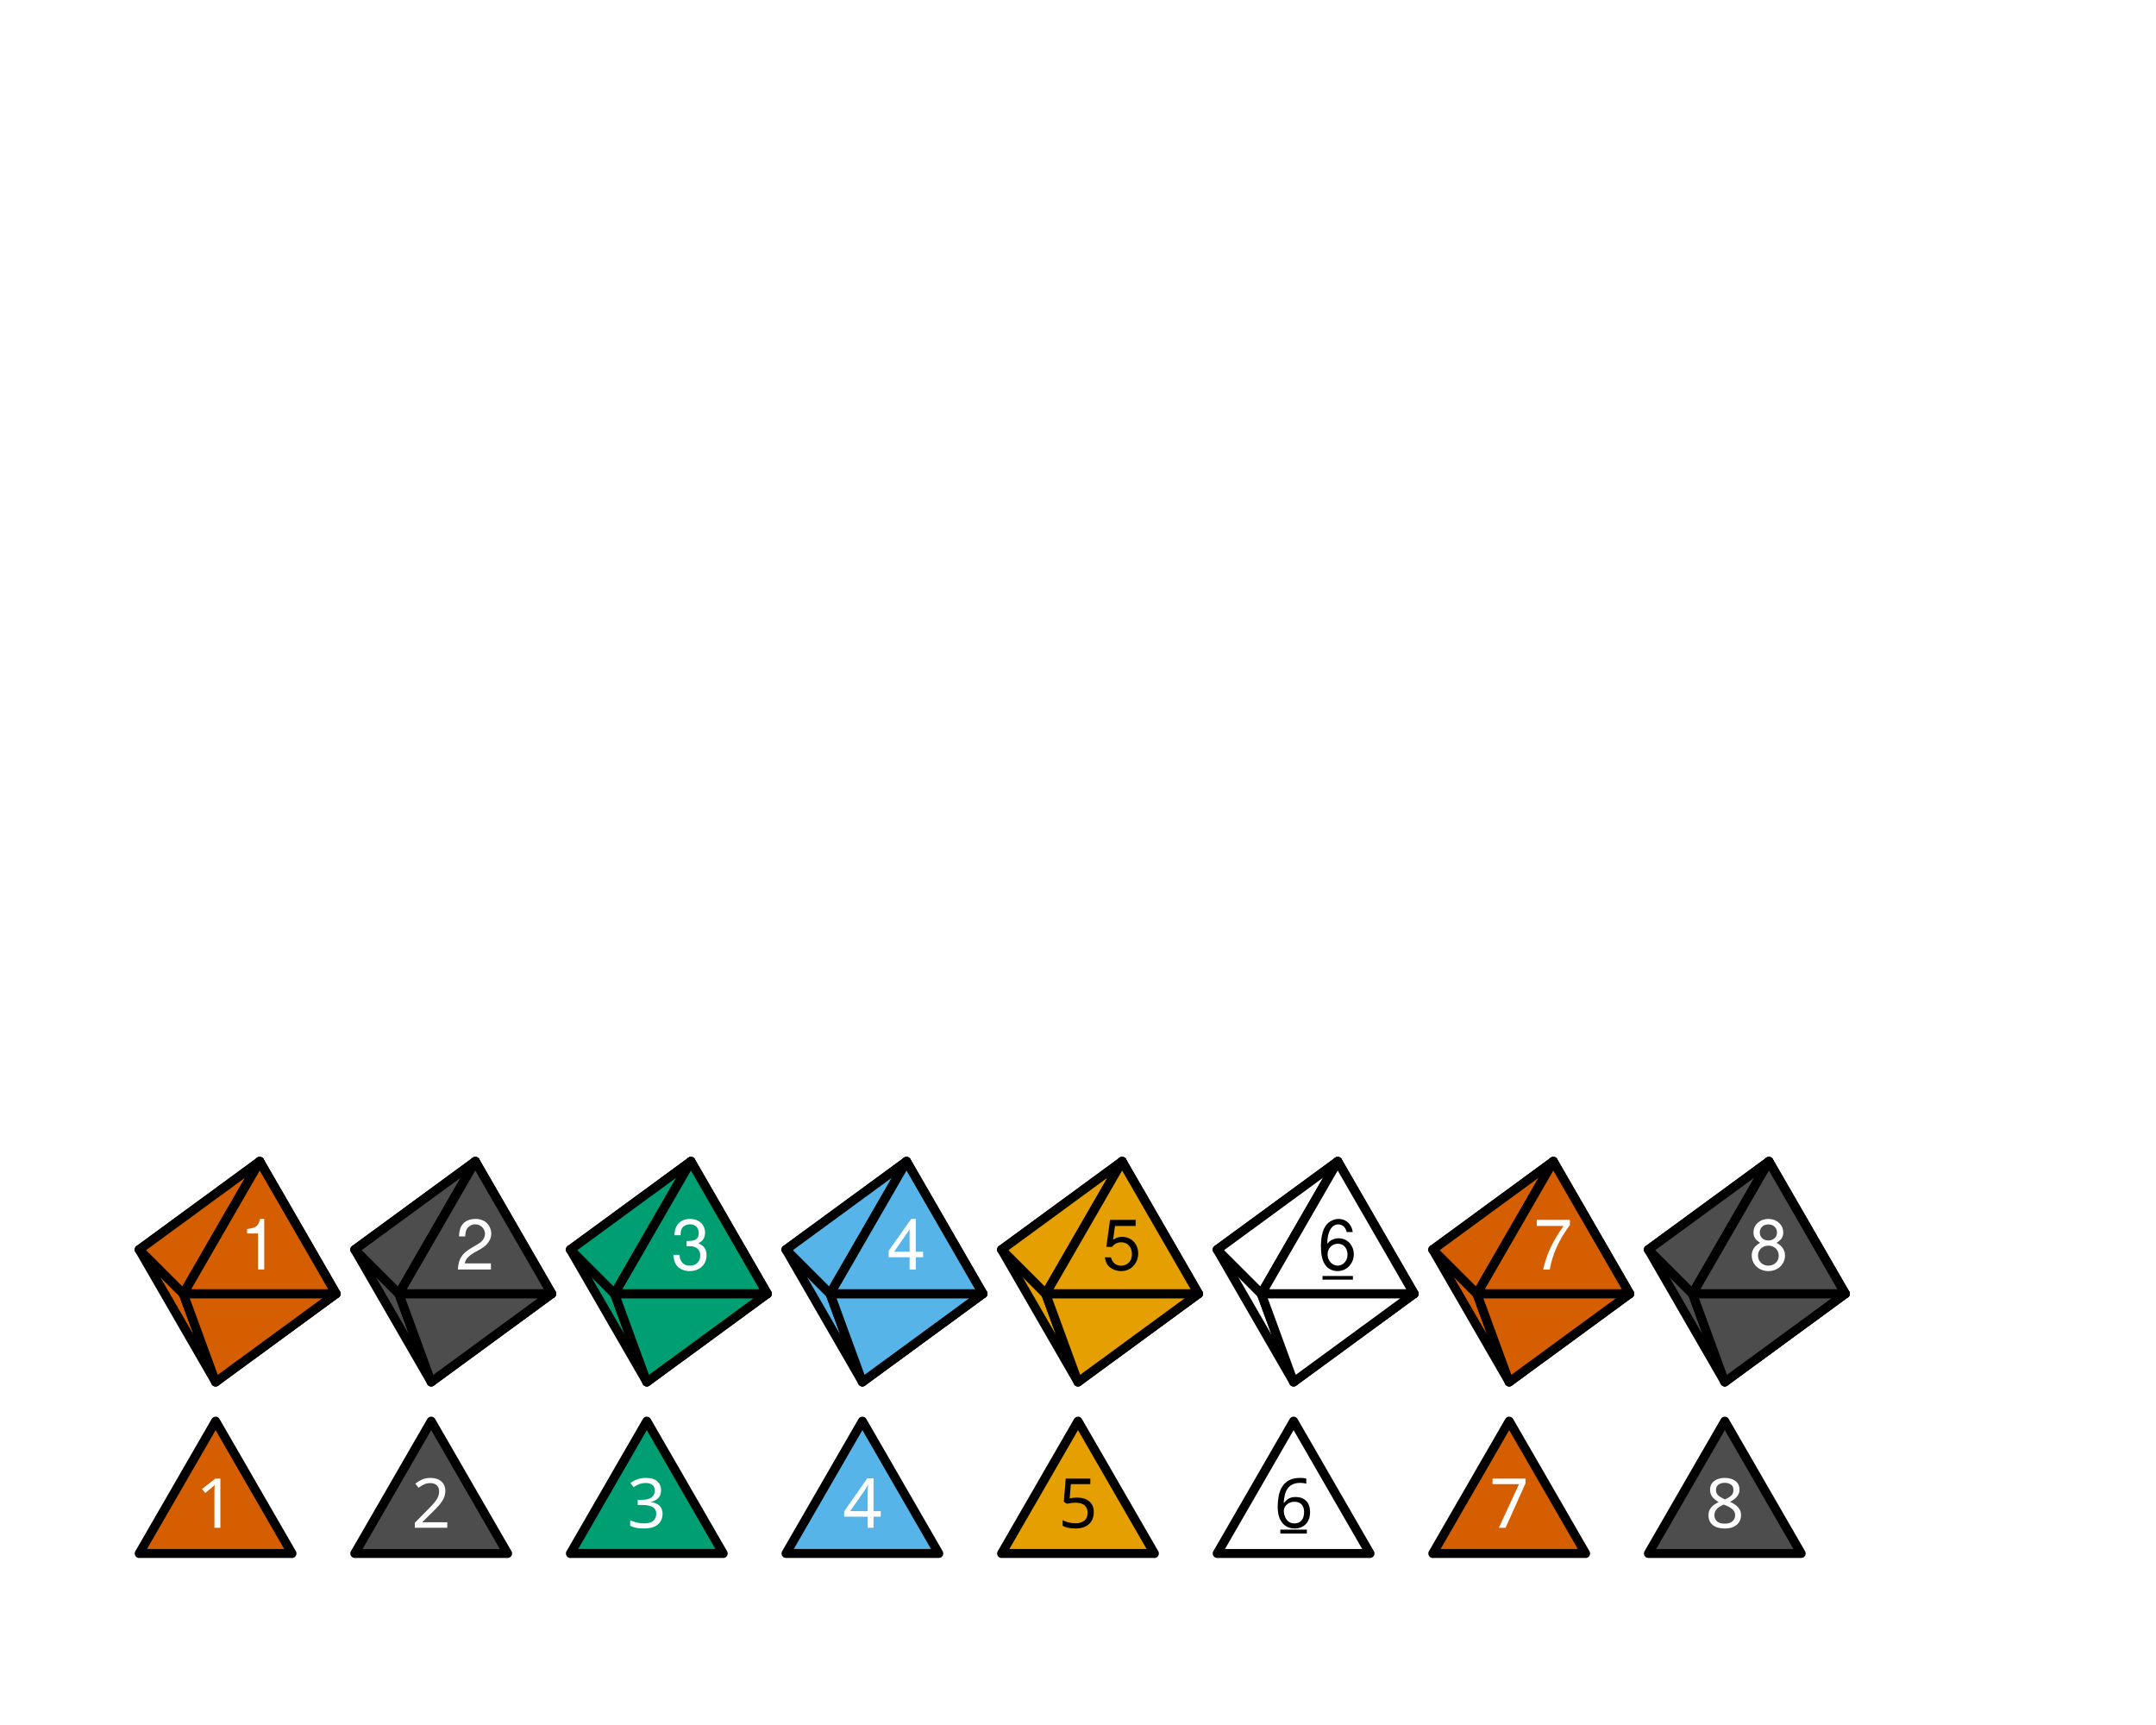
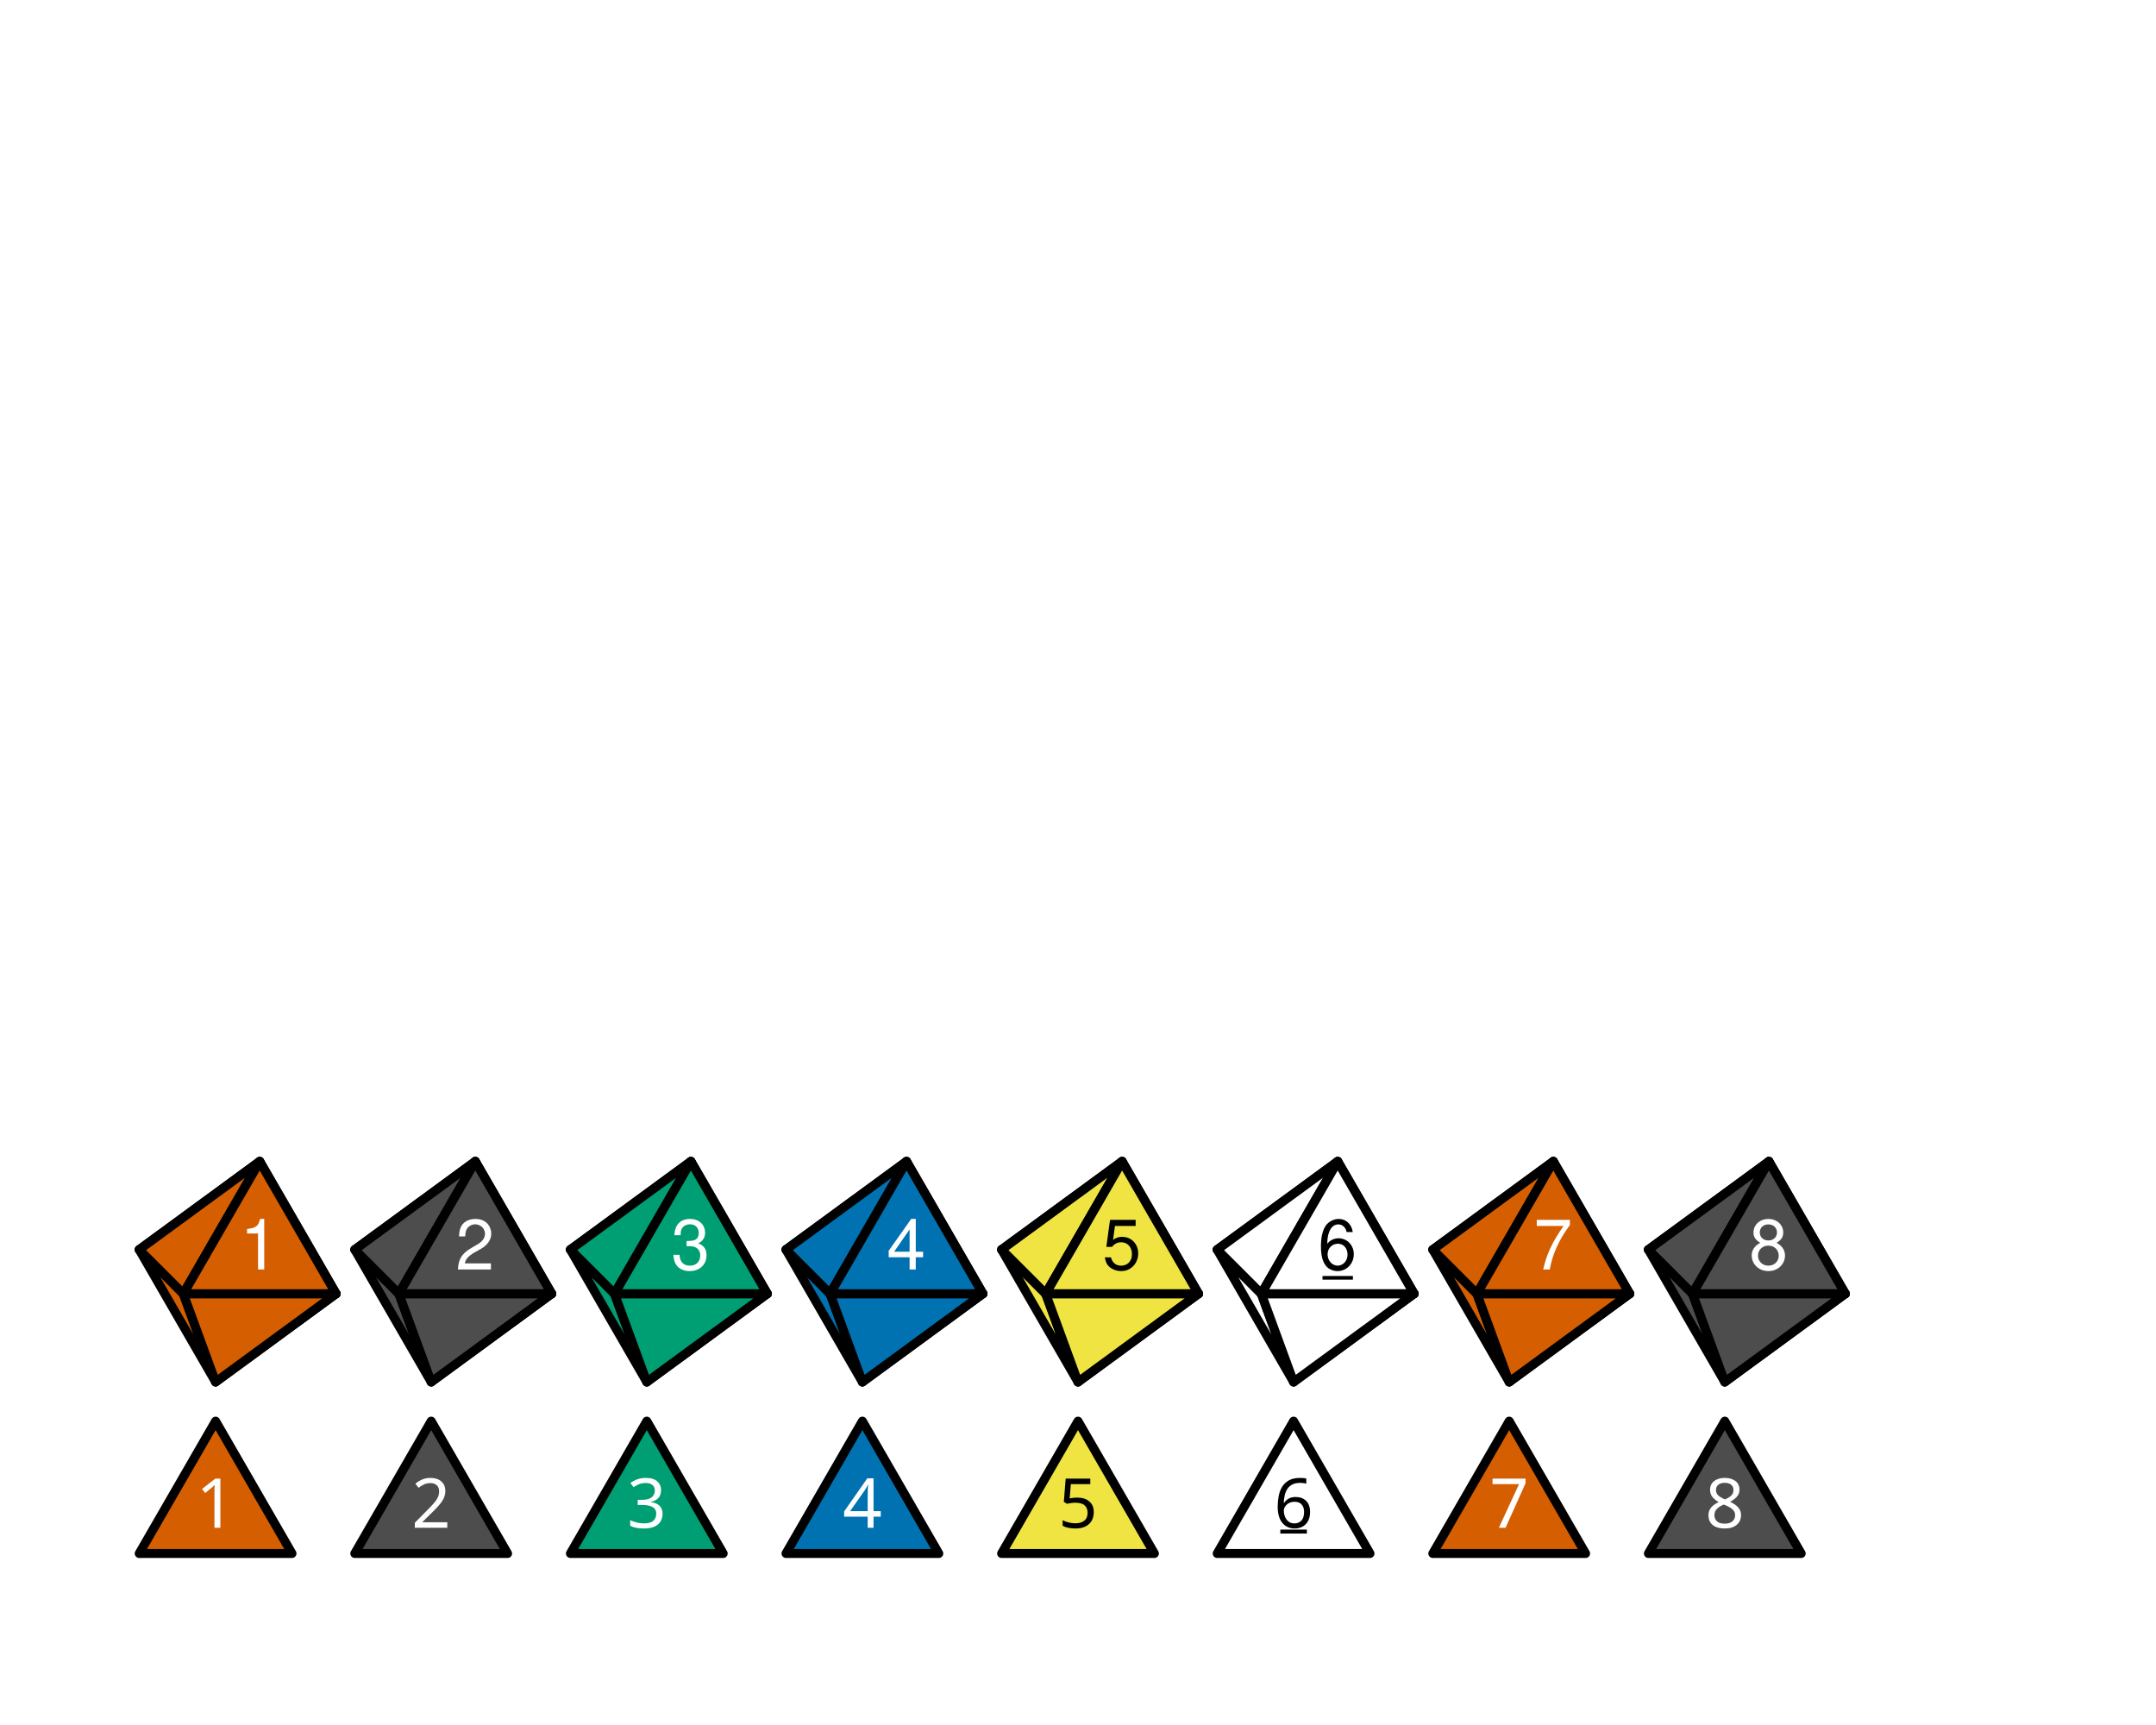
<svg xmlns="http://www.w3.org/2000/svg" class="svglite" data-engine-version="2.0" width="720.00pt" height="576.00pt" viewBox="0 0 720.00 576.00">
  <defs>
    <style type="text/css">
    .svglite line, .svglite polyline, .svglite polygon, .svglite path, .svglite rect, .svglite circle {
      fill: none;
      stroke: #000000;
      stroke-linecap: round;
      stroke-linejoin: round;
      stroke-miterlimit: 10.00;
    }
  </style>
  </defs>
  <rect width="100%" height="100%" style="stroke: none; fill: #FFFFFF;" />
  <defs>
    <clipPath id="cpMC4wMHw3MjAuMDB8MC4wMHw1NzYuMDA=">
      <rect x="0.00" y="0.00" width="720.00" height="576.00" />
    </clipPath>
  </defs>
  <g clip-path="url(#cpMC4wMHw3MjAuMDB8MC4wMHw1NzYuMDA=)">
    <polygon points="72.00,474.54 46.49,518.73 97.51,518.73 " style="stroke-width: 0.75; stroke: none; fill: #D55E00;" />
    <text x="72.00" y="510.15" text-anchor="middle" style="font-size: 23.00px; fill: #FFFFFF; font-family: sans;" textLength="12.79px" lengthAdjust="spacingAndGlyphs">1</text>
    <polygon points="72.00,474.54 46.49,518.73 97.51,518.73 " style="stroke-width: 3.00; fill: none;" />
    <polygon points="144.00,474.54 118.49,518.73 169.51,518.73 " style="stroke-width: 0.75; stroke: none; fill: #4D4D4D;" />
    <text x="144.00" y="510.15" text-anchor="middle" style="font-size: 23.00px; fill: #FFFFFF; font-family: sans;" textLength="12.79px" lengthAdjust="spacingAndGlyphs">2</text>
    <polygon points="144.00,474.54 118.49,518.73 169.51,518.73 " style="stroke-width: 3.00; fill: none;" />
    <polygon points="216.00,474.54 190.49,518.73 241.51,518.73 " style="stroke-width: 0.75; stroke: none; fill: #009E73;" />
    <text x="216.00" y="510.15" text-anchor="middle" style="font-size: 23.00px; fill: #FFFFFF; font-family: sans;" textLength="12.79px" lengthAdjust="spacingAndGlyphs">3</text>
    <polygon points="216.00,474.54 190.49,518.73 241.51,518.73 " style="stroke-width: 3.00; fill: none;" />
-     <polygon points="288.00,474.54 262.49,518.73 313.51,518.73 " style="stroke-width: 0.75; stroke: none; fill: #56B4E9;" />
+     <polygon points="288.00,474.54 262.49,518.73 313.51,518.73 " style="stroke-width: 0.75; stroke: none; fill: #0072B2;" />
    <text x="288.00" y="510.15" text-anchor="middle" style="font-size: 23.00px; fill: #FFFFFF; font-family: sans;" textLength="12.79px" lengthAdjust="spacingAndGlyphs">4</text>
    <polygon points="288.00,474.54 262.49,518.73 313.51,518.73 " style="stroke-width: 3.00; fill: none;" />
-     <polygon points="360.00,474.54 334.49,518.73 385.51,518.73 " style="stroke-width: 0.75; stroke: none; fill: #E69F00;" />
+     <polygon points="360.00,474.54 334.49,518.73 385.51,518.73 " style="stroke-width: 0.75; stroke: none; fill: #F0E442;" />
    <text x="360.00" y="510.15" text-anchor="middle" style="font-size: 23.00px; font-family: sans;" textLength="12.79px" lengthAdjust="spacingAndGlyphs">5</text>
    <polygon points="360.00,474.54 334.49,518.73 385.51,518.73 " style="stroke-width: 3.00; fill: none;" />
    <polygon points="432.00,474.54 406.49,518.73 457.51,518.73 " style="stroke-width: 0.75; stroke: none; fill: #FFFFFF;" />
    <text x="432.00" y="510.15" text-anchor="middle" style="font-size: 23.00px; font-family: sans;" textLength="12.79px" lengthAdjust="spacingAndGlyphs">6</text>
    <text x="432.00" y="517.85" text-anchor="middle" style="font-size: 18.00px; font-family: sans;" textLength="10.01px" lengthAdjust="spacingAndGlyphs">‒</text>
    <polygon points="432.00,474.54 406.49,518.73 457.51,518.73 " style="stroke-width: 3.00; fill: none;" />
    <polygon points="504.00,474.54 478.49,518.73 529.51,518.73 " style="stroke-width: 0.75; stroke: none; fill: #D55E00;" />
    <text x="504.00" y="510.15" text-anchor="middle" style="font-size: 23.00px; fill: #FFFFFF; font-family: sans;" textLength="12.79px" lengthAdjust="spacingAndGlyphs">7</text>
    <polygon points="504.00,474.54 478.49,518.73 529.51,518.73 " style="stroke-width: 3.00; fill: none;" />
    <polygon points="576.00,474.54 550.49,518.73 601.51,518.73 " style="stroke-width: 0.75; stroke: none; fill: #4D4D4D;" />
    <text x="576.00" y="510.15" text-anchor="middle" style="font-size: 23.00px; fill: #FFFFFF; font-family: sans;" textLength="12.79px" lengthAdjust="spacingAndGlyphs">8</text>
    <polygon points="576.00,474.54 550.49,518.73 601.51,518.73 " style="stroke-width: 3.00; fill: none;" />
    <polygon points="86.73,387.81 97.51,417.27 46.49,417.27 " style="stroke-width: 3.00; fill: #D55E00;" />
    <polygon points="72.00,461.46 97.51,417.27 112.24,432.00 " style="stroke-width: 3.00; fill: #D55E00;" />
    <polygon points="72.00,461.46 61.22,432.00 46.49,417.27 " style="stroke-width: 3.00; fill: #D55E00;" />
    <polygon points="86.73,387.81 112.24,432.00 97.51,417.27 " style="stroke-width: 3.00; fill: #D55E00;" />
    <polygon points="86.73,387.81 46.49,417.27 61.22,432.00 " style="stroke-width: 3.00; fill: #D55E00;" />
    <polygon points="72.00,461.46 112.24,432.00 61.22,432.00 " style="stroke-width: 3.00; fill: #D55E00;" />
    <polygon points="86.73,387.81 61.22,432.00 112.24,432.00 " style="stroke-width: 0.75; stroke: none; fill: #D55E00;" />
    <polyline points="86.73,387.81 61.22,432.00 112.24,432.00 86.73,387.81 " style="stroke-width: 0.75; stroke: none;" />
    <polygon points="86.17,411.87 86.17,423.90 88.24,423.90 88.24,407.01 86.87,407.01 86.87,407.01 86.62,407.84 86.34,408.53 85.98,409.09 85.51,409.52 84.92,409.85 84.18,410.09 83.30,410.26 82.51,410.38 82.51,411.87 " style="stroke-width: 0.75; stroke: none; fill: #FFFFFF;" />
    <polyline points="86.17,411.87 86.17,423.90 88.24,423.90 88.24,407.01 86.87,407.01 86.87,407.01 86.62,407.84 86.34,408.53 85.98,409.09 85.51,409.52 84.92,409.85 84.18,410.09 83.30,410.26 82.51,410.38 82.51,411.87 86.17,411.87 " style="stroke-width: 0.75; stroke: none;" />
    <polygon points="86.73,387.81 61.22,432.00 112.24,432.00 " style="stroke-width: 3.05; stroke: none; fill: none;" />
    <polyline points="86.73,387.81 61.22,432.00 112.24,432.00 86.73,387.81 " style="stroke-width: 3.05;" />
    <polygon points="158.73,387.81 169.51,417.27 118.49,417.27 " style="stroke-width: 3.00; fill: #4D4D4D;" />
    <polygon points="144.00,461.46 169.51,417.27 184.24,432.00 " style="stroke-width: 3.00; fill: #4D4D4D;" />
    <polygon points="144.00,461.46 133.22,432.00 118.49,417.27 " style="stroke-width: 3.00; fill: #4D4D4D;" />
    <polygon points="158.73,387.81 184.24,432.00 169.51,417.27 " style="stroke-width: 3.00; fill: #4D4D4D;" />
    <polygon points="158.73,387.81 118.49,417.27 133.22,432.00 " style="stroke-width: 3.00; fill: #4D4D4D;" />
    <polygon points="144.00,461.46 184.24,432.00 133.22,432.00 " style="stroke-width: 3.00; fill: #4D4D4D;" />
    <polygon points="158.73,387.81 133.22,432.00 184.24,432.00 " style="stroke-width: 0.75; stroke: none; fill: #4D4D4D;" />
    <polyline points="158.73,387.81 133.22,432.00 184.24,432.00 158.73,387.81 " style="stroke-width: 0.75; stroke: none;" />
    <polygon points="163.95,421.87 155.24,421.87 155.24,421.87 155.40,421.18 155.73,420.51 156.26,419.84 156.98,419.19 157.87,418.57 158.22,418.35 160.55,417.03 160.55,417.03 161.54,416.40 162.41,415.65 163.13,414.79 163.66,413.85 163.96,412.91 164.06,411.97 164.06,411.93 164.06,411.93 164.00,411.16 163.80,410.36 163.46,409.57 163.03,408.88 162.52,408.32 162.52,408.32 161.94,407.87 161.24,407.50 160.45,407.22 159.61,407.06 158.76,407.01 158.76,407.01 157.75,407.08 156.77,407.30 155.85,407.68 155.07,408.20 154.46,408.82 154.19,409.20 154.19,409.20 153.90,409.73 153.65,410.37 153.47,411.12 153.35,411.96 153.30,412.86 155.35,412.86 155.35,412.86 155.40,412.26 155.47,411.71 155.57,411.21 155.70,410.81 155.84,410.47 155.84,410.47 156.20,409.94 156.71,409.47 157.34,409.10 158.02,408.88 158.70,408.81 158.70,408.81 159.48,408.90 160.23,409.18 160.91,409.64 161.44,410.26 161.80,410.97 161.96,411.73 161.97,411.98 161.97,411.98 161.88,412.72 161.61,413.46 161.13,414.18 160.51,414.80 159.77,415.31 159.71,415.35 157.57,416.62 157.57,416.62 156.32,417.40 155.27,418.23 154.40,419.15 153.75,420.19 153.30,421.34 153.04,422.58 152.92,423.89 163.95,423.89 " style="stroke-width: 0.75; stroke: none; fill: #FFFFFF;" />
    <polyline points="163.95,421.87 155.24,421.87 155.24,421.87 155.40,421.18 155.73,420.51 156.26,419.84 156.98,419.19 157.87,418.57 158.22,418.35 160.55,417.03 160.55,417.03 161.54,416.40 162.41,415.65 163.13,414.79 163.66,413.85 163.96,412.91 164.06,411.97 164.06,411.93 164.06,411.93 164.00,411.16 163.80,410.36 163.46,409.57 163.03,408.88 162.52,408.32 162.52,408.32 161.94,407.87 161.24,407.50 160.45,407.22 159.61,407.06 158.76,407.01 158.76,407.01 157.75,407.08 156.77,407.30 155.85,407.68 155.07,408.20 154.46,408.82 154.19,409.20 154.19,409.20 153.90,409.73 153.65,410.37 153.47,411.12 153.35,411.96 153.30,412.86 155.35,412.86 155.35,412.86 155.40,412.26 155.47,411.71 155.57,411.21 155.70,410.81 155.84,410.47 155.84,410.47 156.20,409.94 156.71,409.47 157.34,409.10 158.02,408.88 158.70,408.81 158.70,408.81 159.48,408.90 160.23,409.18 160.91,409.64 161.44,410.26 161.80,410.97 161.96,411.73 161.97,411.98 161.97,411.98 161.88,412.72 161.61,413.46 161.13,414.18 160.51,414.80 159.77,415.31 159.71,415.35 157.57,416.62 157.57,416.62 156.32,417.40 155.27,418.23 154.40,419.15 153.75,420.19 153.30,421.34 153.04,422.58 152.92,423.89 163.95,423.89 163.95,421.87 " style="stroke-width: 0.75; stroke: none;" />
    <polygon points="158.73,387.81 133.22,432.00 184.24,432.00 " style="stroke-width: 3.05; stroke: none; fill: none;" />
    <polyline points="158.73,387.81 133.22,432.00 184.24,432.00 158.73,387.81 " style="stroke-width: 3.05;" />
    <polygon points="230.73,387.81 241.51,417.27 190.49,417.27 " style="stroke-width: 3.00; fill: #009E73;" />
    <polygon points="216.00,461.46 241.51,417.27 256.24,432.00 " style="stroke-width: 3.00; fill: #009E73;" />
    <polygon points="216.00,461.46 205.22,432.00 190.49,417.27 " style="stroke-width: 3.00; fill: #009E73;" />
    <polygon points="230.73,387.81 256.24,432.00 241.51,417.27 " style="stroke-width: 3.00; fill: #009E73;" />
    <polygon points="230.73,387.81 190.49,417.27 205.22,432.00 " style="stroke-width: 3.00; fill: #009E73;" />
    <polygon points="216.00,461.46 256.24,432.00 205.22,432.00 " style="stroke-width: 3.00; fill: #009E73;" />
    <polygon points="230.73,387.81 205.22,432.00 256.24,432.00 " style="stroke-width: 0.75; stroke: none; fill: #009E73;" />
    <polyline points="230.73,387.81 205.22,432.00 256.24,432.00 230.73,387.81 " style="stroke-width: 0.75; stroke: none;" />
    <polygon points="229.28,416.12 230.41,416.12 230.41,416.12 231.21,416.18 231.93,416.35 232.56,416.65 233.09,417.08 233.48,417.63 233.73,418.25 233.83,418.95 233.84,419.20 233.84,419.20 233.78,419.96 233.58,420.65 233.24,421.28 232.76,421.81 232.17,422.22 231.50,422.48 230.77,422.60 230.43,422.62 230.43,422.62 229.65,422.56 228.95,422.38 228.33,422.05 227.80,421.58 227.40,420.98 227.13,420.27 226.97,419.47 226.94,419.00 224.87,419.00 224.87,419.00 224.94,419.71 225.06,420.39 225.21,421.01 225.40,421.54 225.60,421.98 225.60,421.98 226.09,422.72 226.76,423.36 227.61,423.87 228.58,424.23 229.62,424.41 230.35,424.44 230.35,424.44 231.40,424.37 232.39,424.13 233.32,423.73 234.15,423.17 234.85,422.46 235.38,421.64 235.74,420.75 235.92,419.80 235.95,419.19 235.95,419.19 235.89,418.32 235.71,417.53 235.37,416.81 234.88,416.19 234.26,415.70 233.54,415.31 233.14,415.16 233.14,415.16 233.90,414.76 234.55,414.20 235.05,413.48 235.35,412.66 235.46,411.80 235.46,411.66 235.46,411.66 235.38,410.74 235.15,409.88 234.75,409.08 234.18,408.39 233.46,407.82 232.63,407.40 231.71,407.13 230.73,407.02 230.41,407.01 230.41,407.01 229.38,407.08 228.44,407.31 227.58,407.70 226.82,408.26 226.20,408.98 225.73,409.84 225.42,410.80 225.26,411.84 225.22,412.46 227.29,412.46 227.29,412.46 227.30,411.92 227.35,411.43 227.42,410.99 227.52,410.63 227.65,410.33 227.65,410.33 227.98,409.83 228.46,409.40 229.06,409.07 229.74,408.87 230.43,408.81 230.43,408.81 231.10,408.87 231.72,409.05 232.28,409.37 232.74,409.82 233.07,410.37 233.27,410.98 233.35,411.65 233.35,411.73 233.35,411.73 233.30,412.35 233.14,412.92 232.86,413.41 232.49,413.78 232.03,414.05 232.03,414.05 231.68,414.16 231.24,414.26 230.67,414.33 230.02,414.37 229.28,414.39 " style="stroke-width: 0.75; stroke: none; fill: #FFFFFF;" />
    <polyline points="229.28,416.12 230.41,416.12 230.41,416.12 231.21,416.18 231.93,416.35 232.56,416.65 233.09,417.08 233.48,417.63 233.73,418.25 233.83,418.95 233.84,419.20 233.84,419.20 233.78,419.96 233.58,420.65 233.24,421.28 232.76,421.81 232.17,422.22 231.50,422.48 230.77,422.60 230.43,422.62 230.43,422.62 229.65,422.56 228.95,422.38 228.33,422.05 227.80,421.58 227.40,420.98 227.13,420.27 226.97,419.47 226.94,419.00 224.87,419.00 224.87,419.00 224.94,419.71 225.06,420.39 225.21,421.01 225.40,421.54 225.60,421.98 225.60,421.98 226.09,422.72 226.76,423.36 227.61,423.87 228.58,424.23 229.62,424.41 230.35,424.44 230.35,424.44 231.40,424.37 232.39,424.13 233.32,423.73 234.15,423.17 234.85,422.46 235.38,421.64 235.74,420.75 235.92,419.80 235.95,419.19 235.95,419.19 235.89,418.32 235.71,417.53 235.37,416.81 234.88,416.19 234.26,415.70 233.54,415.31 233.14,415.16 233.14,415.16 233.90,414.76 234.55,414.20 235.05,413.48 235.35,412.66 235.46,411.80 235.46,411.66 235.46,411.66 235.38,410.74 235.15,409.88 234.75,409.08 234.18,408.39 233.46,407.82 232.63,407.40 231.71,407.13 230.73,407.02 230.41,407.01 230.41,407.01 229.38,407.08 228.44,407.31 227.58,407.70 226.82,408.26 226.20,408.98 225.73,409.84 225.42,410.80 225.26,411.84 225.22,412.46 227.29,412.46 227.29,412.46 227.30,411.92 227.35,411.43 227.42,410.99 227.52,410.63 227.65,410.33 227.65,410.33 227.98,409.83 228.46,409.40 229.06,409.07 229.74,408.87 230.43,408.81 230.43,408.81 231.10,408.87 231.72,409.05 232.28,409.37 232.74,409.82 233.07,410.37 233.27,410.98 233.35,411.65 233.35,411.73 233.35,411.73 233.30,412.35 233.14,412.92 232.86,413.41 232.49,413.78 232.03,414.05 232.03,414.05 231.68,414.16 231.24,414.26 230.67,414.33 230.02,414.37 229.28,414.39 229.28,416.12 " style="stroke-width: 0.75; stroke: none;" />
    <polygon points="230.73,387.81 205.22,432.00 256.24,432.00 " style="stroke-width: 3.05; stroke: none; fill: none;" />
    <polyline points="230.73,387.81 205.22,432.00 256.24,432.00 230.73,387.81 " style="stroke-width: 3.05;" />
-     <polygon points="302.73,387.81 313.51,417.27 262.49,417.27 " style="stroke-width: 3.00; fill: #56B4E9;" />
-     <polygon points="288.00,461.46 313.51,417.27 328.24,432.00 " style="stroke-width: 3.00; fill: #56B4E9;" />
-     <polygon points="288.00,461.46 277.22,432.00 262.49,417.27 " style="stroke-width: 3.00; fill: #56B4E9;" />
-     <polygon points="302.73,387.81 328.24,432.00 313.51,417.27 " style="stroke-width: 3.00; fill: #56B4E9;" />
-     <polygon points="302.73,387.81 262.49,417.27 277.22,432.00 " style="stroke-width: 3.00; fill: #56B4E9;" />
-     <polygon points="288.00,461.46 328.24,432.00 277.22,432.00 " style="stroke-width: 3.00; fill: #56B4E9;" />
-     <polygon points="302.73,387.81 277.22,432.00 328.24,432.00 " style="stroke-width: 0.75; stroke: none; fill: #56B4E9;" />
+     <polygon points="302.73,387.81 313.51,417.27 262.49,417.27 " style="stroke-width: 3.00; fill: #0072B2;" />
+     <polygon points="288.00,461.46 313.51,417.27 328.24,432.00 " style="stroke-width: 3.00; fill: #0072B2;" />
+     <polygon points="288.00,461.46 277.22,432.00 262.49,417.27 " style="stroke-width: 3.00; fill: #0072B2;" />
+     <polygon points="302.73,387.81 328.24,432.00 313.51,417.27 " style="stroke-width: 3.00; fill: #0072B2;" />
+     <polygon points="302.73,387.81 262.49,417.27 277.22,432.00 " style="stroke-width: 3.00; fill: #0072B2;" />
+     <polygon points="288.00,461.46 328.24,432.00 277.22,432.00 " style="stroke-width: 3.00; fill: #0072B2;" />
+     <polygon points="302.73,387.81 277.22,432.00 328.24,432.00 " style="stroke-width: 0.75; stroke: none; fill: #0072B2;" />
    <polyline points="302.73,387.81 277.22,432.00 328.24,432.00 302.73,387.81 " style="stroke-width: 0.75; stroke: none;" />
    <path d="M 303.76 419.81 L 303.76 423.90 L 305.82 423.90 L 305.82 419.81 L 308.27 419.81 L 308.27 417.97 L 305.82 417.97 L 305.82 407.01 L 304.30 407.01 L 296.78 417.65 L 296.78 419.81 ZM 303.76 417.97 L 298.59 417.97 L 303.76 410.52 Z" style="fill-rule: nonzero; fill: #FFFFFF; stroke-width: 0.75; stroke: none;" />
    <polyline points="303.76,419.81 303.76,423.90 305.82,423.90 305.82,419.81 308.27,419.81 308.27,417.97 305.82,417.97 305.82,407.01 304.30,407.01 296.78,417.65 296.78,419.81 303.76,419.81 " style="stroke-width: 0.75; stroke: none;" />
    <polyline points="303.76,417.97 298.59,417.97 303.76,410.52 303.76,417.97 " style="stroke-width: 0.75; stroke: none;" />
    <polygon points="302.73,387.81 277.22,432.00 328.24,432.00 " style="stroke-width: 3.05; stroke: none; fill: none;" />
    <polyline points="302.73,387.81 277.22,432.00 328.24,432.00 302.73,387.81 " style="stroke-width: 3.05;" />
-     <polygon points="374.73,387.81 385.51,417.27 334.49,417.27 " style="stroke-width: 3.00; fill: #E69F00;" />
-     <polygon points="360.00,461.46 385.51,417.27 400.24,432.00 " style="stroke-width: 3.00; fill: #E69F00;" />
-     <polygon points="360.00,461.46 349.22,432.00 334.49,417.27 " style="stroke-width: 3.00; fill: #E69F00;" />
-     <polygon points="374.73,387.81 400.24,432.00 385.51,417.27 " style="stroke-width: 3.00; fill: #E69F00;" />
-     <polygon points="374.73,387.81 334.49,417.27 349.22,432.00 " style="stroke-width: 3.00; fill: #E69F00;" />
-     <polygon points="360.00,461.46 400.24,432.00 349.22,432.00 " style="stroke-width: 3.00; fill: #E69F00;" />
-     <polygon points="374.73,387.81 349.22,432.00 400.24,432.00 " style="stroke-width: 0.75; stroke: none; fill: #E69F00;" />
+     <polygon points="374.73,387.81 385.51,417.27 334.49,417.27 " style="stroke-width: 3.00; fill: #F0E442;" />
+     <polygon points="360.00,461.46 385.51,417.27 400.24,432.00 " style="stroke-width: 3.00; fill: #F0E442;" />
+     <polygon points="360.00,461.46 349.22,432.00 334.49,417.27 " style="stroke-width: 3.00; fill: #F0E442;" />
+     <polygon points="374.73,387.81 400.24,432.00 385.51,417.27 " style="stroke-width: 3.00; fill: #F0E442;" />
+     <polygon points="374.73,387.81 334.49,417.27 349.22,432.00 " style="stroke-width: 3.00; fill: #F0E442;" />
+     <polygon points="360.00,461.46 400.24,432.00 349.22,432.00 " style="stroke-width: 3.00; fill: #F0E442;" />
+     <polygon points="374.73,387.81 349.22,432.00 400.24,432.00 " style="stroke-width: 0.75; stroke: none; fill: #F0E442;" />
    <polyline points="374.73,387.81 349.22,432.00 400.24,432.00 374.73,387.81 " style="stroke-width: 0.75; stroke: none;" />
    <polygon points="379.25,407.33 370.70,407.33 369.46,416.36 371.35,416.36 371.35,416.36 371.87,415.79 372.45,415.34 373.07,415.03 373.73,414.86 374.41,414.81 374.41,414.81 375.17,414.88 375.89,415.10 376.54,415.47 377.09,416.00 377.53,416.65 377.83,417.39 377.98,418.20 378.01,418.79 378.01,418.79 377.95,419.61 377.75,420.37 377.40,421.07 376.92,421.66 376.32,422.12 375.63,422.43 374.89,422.59 374.38,422.62 374.38,422.62 373.63,422.55 372.92,422.34 372.29,421.96 371.75,421.43 371.34,420.78 371.05,420.03 371.00,419.84 368.95,419.84 368.95,419.84 369.10,420.53 369.27,421.14 369.48,421.67 369.70,422.10 369.95,422.46 369.95,422.46 370.56,423.10 371.38,423.67 372.36,424.10 373.41,424.36 374.43,424.44 374.43,424.44 375.45,424.36 376.42,424.10 377.34,423.66 378.17,423.04 378.89,422.26 379.45,421.37 379.84,420.39 380.06,419.37 380.11,418.51 380.11,418.51 380.03,417.49 379.79,416.53 379.37,415.62 378.79,414.80 378.07,414.10 377.23,413.57 376.32,413.21 375.37,413.03 374.76,413.00 374.76,413.00 374.13,413.03 373.48,413.15 372.84,413.36 372.24,413.65 371.70,414.00 372.35,409.36 379.25,409.36 " style="stroke-width: 0.75; stroke: none; fill: #000000;" />
    <polyline points="379.25,407.33 370.70,407.33 369.46,416.36 371.35,416.36 371.35,416.36 371.87,415.79 372.45,415.34 373.07,415.03 373.73,414.86 374.41,414.81 374.41,414.81 375.17,414.88 375.89,415.10 376.54,415.47 377.09,416.00 377.53,416.65 377.83,417.39 377.98,418.20 378.01,418.79 378.01,418.79 377.95,419.61 377.75,420.37 377.40,421.07 376.92,421.66 376.32,422.12 375.63,422.43 374.89,422.59 374.38,422.62 374.38,422.62 373.63,422.55 372.92,422.34 372.29,421.96 371.75,421.43 371.34,420.78 371.05,420.03 371.00,419.84 368.95,419.84 368.95,419.84 369.10,420.53 369.27,421.14 369.48,421.67 369.70,422.10 369.95,422.46 369.95,422.46 370.56,423.10 371.38,423.67 372.36,424.10 373.41,424.36 374.43,424.44 374.43,424.44 375.45,424.36 376.42,424.10 377.34,423.66 378.17,423.04 378.89,422.26 379.45,421.37 379.84,420.39 380.06,419.37 380.11,418.51 380.11,418.51 380.03,417.49 379.79,416.53 379.37,415.62 378.79,414.80 378.07,414.10 377.23,413.57 376.32,413.21 375.37,413.03 374.76,413.00 374.76,413.00 374.13,413.03 373.48,413.15 372.84,413.36 372.24,413.65 371.70,414.00 372.35,409.36 379.25,409.36 379.25,407.33 " style="stroke-width: 0.75; stroke: none;" />
    <polygon points="374.73,387.81 349.22,432.00 400.24,432.00 " style="stroke-width: 3.05; stroke: none; fill: none;" />
    <polyline points="374.73,387.81 349.22,432.00 400.24,432.00 374.73,387.81 " style="stroke-width: 3.05;" />
    <polygon points="446.73,387.81 457.51,417.27 406.49,417.27 " style="stroke-width: 3.00; fill: #FFFFFF;" />
    <polygon points="432.00,461.46 457.51,417.27 472.24,432.00 " style="stroke-width: 3.00; fill: #FFFFFF;" />
    <polygon points="432.00,461.46 421.22,432.00 406.49,417.27 " style="stroke-width: 3.00; fill: #FFFFFF;" />
    <polygon points="446.73,387.81 472.24,432.00 457.51,417.27 " style="stroke-width: 3.00; fill: #FFFFFF;" />
    <polygon points="446.73,387.81 406.49,417.27 421.22,432.00 " style="stroke-width: 3.00; fill: #FFFFFF;" />
    <polygon points="432.00,461.46 472.24,432.00 421.22,432.00 " style="stroke-width: 3.00; fill: #FFFFFF;" />
    <polygon points="446.73,387.81 421.22,432.00 472.24,432.00 " style="stroke-width: 0.75; stroke: none; fill: #FFFFFF;" />
    <polyline points="446.73,387.81 421.22,432.00 472.24,432.00 446.73,387.81 " style="stroke-width: 0.75; stroke: none;" />
    <path d="M 451.76 411.40 L 451.76 411.40 L 451.53 410.38 L 451.14 409.45 L 450.57 408.62 L 449.85 407.93 L 449.02 407.43 L 448.13 407.13 L 447.19 407.02 L 447.06 407.01 L 447.06 407.01 L 446.16 407.09 L 445.24 407.35 L 444.34 407.78 L 443.55 408.35 L 442.91 409.02 L 442.63 409.41 L 442.63 409.41 L 442.13 410.33 L 441.72 411.44 L 441.40 412.75 L 441.21 414.18 L 441.13 415.67 L 441.13 416.19 L 441.13 416.19 L 441.17 417.66 L 441.33 419.05 L 441.61 420.31 L 442.00 421.38 L 442.49 422.26 L 442.54 422.33 L 442.54 422.33 L 443.06 422.99 L 443.73 423.56 L 444.55 424.01 L 445.44 424.30 L 446.35 424.43 L 446.70 424.44 L 446.70 424.44 L 447.79 424.33 L 448.84 424.00 L 449.82 423.44 L 450.67 422.66 L 451.35 421.72 L 451.82 420.67 L 452.06 419.56 L 452.11 418.79 L 452.11 418.79 L 452.03 417.81 L 451.79 416.87 L 451.38 415.99 L 450.81 415.19 L 450.10 414.51 L 449.30 414.00 L 448.42 413.66 L 447.51 413.49 L 447.05 413.47 L 447.05 413.47 L 446.19 413.54 L 445.35 413.76 L 444.55 414.13 L 443.87 414.63 L 443.32 415.22 L 443.24 415.33 L 443.24 415.33 L 443.31 413.88 L 443.51 412.55 L 443.87 411.36 L 444.36 410.36 L 444.98 409.60 L 445.70 409.11 L 446.48 408.87 L 446.92 408.84 L 446.92 408.84 L 447.57 408.91 L 448.18 409.14 L 448.74 409.54 L 449.19 410.08 L 449.52 410.72 L 449.71 411.40 ZM 446.79 415.30 L 446.79 415.30 L 447.49 415.37 L 448.15 415.58 L 448.74 415.95 L 449.24 416.47 L 449.63 417.10 L 449.88 417.81 L 450.00 418.57 L 450.01 418.95 L 450.01 418.95 L 449.92 419.82 L 449.65 420.65 L 449.19 421.39 L 448.57 421.99 L 447.86 422.39 L 447.11 422.59 L 446.71 422.62 L 446.71 422.62 L 445.93 422.51 L 445.18 422.20 L 444.50 421.69 L 443.95 421.00 L 443.57 420.20 L 443.38 419.34 L 443.35 418.85 L 443.35 418.85 L 443.42 418.11 L 443.62 417.41 L 443.98 416.75 L 444.46 416.19 L 445.05 415.75 L 445.72 415.46 L 446.42 415.32 L 446.79 415.30 Z" style="fill-rule: nonzero; fill: #000000; stroke-width: 0.75; stroke: none;" />
    <polyline points="451.76,411.40 451.76,411.40 451.53,410.38 451.14,409.45 450.57,408.62 449.85,407.93 449.02,407.43 448.13,407.13 447.19,407.02 447.06,407.01 447.06,407.01 446.16,407.09 445.24,407.35 444.34,407.78 443.55,408.35 442.91,409.02 442.63,409.41 442.63,409.41 442.13,410.33 441.72,411.44 441.40,412.75 441.21,414.18 441.13,415.67 441.13,416.19 441.13,416.19 441.17,417.66 441.33,419.05 441.61,420.31 442.00,421.38 442.49,422.26 442.54,422.33 442.54,422.33 443.06,422.99 443.73,423.56 444.55,424.01 445.44,424.30 446.35,424.43 446.70,424.44 446.70,424.44 447.79,424.33 448.84,424.00 449.82,423.44 450.67,422.66 451.35,421.72 451.82,420.67 452.06,419.56 452.11,418.79 452.11,418.79 452.03,417.81 451.79,416.87 451.38,415.99 450.81,415.19 450.10,414.51 449.30,414.00 448.42,413.66 447.51,413.49 447.05,413.47 447.05,413.47 446.19,413.54 445.35,413.76 444.55,414.13 443.87,414.63 443.32,415.22 443.24,415.33 443.24,415.33 443.31,413.88 443.51,412.55 443.87,411.36 444.36,410.36 444.98,409.60 445.70,409.11 446.48,408.87 446.92,408.84 446.92,408.84 447.57,408.91 448.18,409.14 448.74,409.54 449.19,410.08 449.52,410.72 449.71,411.40 451.76,411.40 " style="stroke-width: 0.75; stroke: none;" />
    <polyline points="446.79,415.30 446.79,415.30 447.49,415.37 448.15,415.58 448.74,415.95 449.24,416.47 449.63,417.10 449.88,417.81 450.00,418.57 450.01,418.95 450.01,418.95 449.92,419.82 449.65,420.65 449.19,421.39 448.57,421.99 447.86,422.39 447.11,422.59 446.71,422.62 446.71,422.62 445.93,422.51 445.18,422.20 444.50,421.69 443.95,421.00 443.57,420.20 443.38,419.34 443.35,418.85 443.35,418.85 443.42,418.11 443.62,417.41 443.98,416.75 444.46,416.19 445.05,415.75 445.72,415.46 446.42,415.32 446.79,415.30 446.79,415.30 " style="stroke-width: 0.75; stroke: none;" />
    <polygon points="441.65,427.29 441.65,426.07 451.81,426.07 451.81,427.29 " style="stroke-width: 0.75; stroke: none; fill: #000000;" />
    <polyline points="441.65,427.29 441.65,426.07 451.81,426.07 451.81,427.29 441.65,427.29 " style="stroke-width: 0.75; stroke: none;" />
    <polygon points="446.73,387.81 421.22,432.00 472.24,432.00 " style="stroke-width: 3.05; stroke: none; fill: none;" />
    <polyline points="446.73,387.81 421.22,432.00 472.24,432.00 446.73,387.81 " style="stroke-width: 3.05;" />
    <polygon points="518.73,387.81 529.51,417.27 478.49,417.27 " style="stroke-width: 3.00; fill: #D55E00;" />
    <polygon points="504.00,461.46 529.51,417.27 544.24,432.00 " style="stroke-width: 3.00; fill: #D55E00;" />
    <polygon points="504.00,461.46 493.22,432.00 478.49,417.27 " style="stroke-width: 3.00; fill: #D55E00;" />
    <polygon points="518.73,387.81 544.24,432.00 529.51,417.27 " style="stroke-width: 3.00; fill: #D55E00;" />
    <polygon points="518.73,387.81 478.49,417.27 493.22,432.00 " style="stroke-width: 3.00; fill: #D55E00;" />
    <polygon points="504.00,461.46 544.24,432.00 493.22,432.00 " style="stroke-width: 3.00; fill: #D55E00;" />
    <polygon points="518.73,387.81 493.22,432.00 544.24,432.00 " style="stroke-width: 0.75; stroke: none; fill: #D55E00;" />
    <polyline points="518.73,387.81 493.22,432.00 544.24,432.00 518.73,387.81 " style="stroke-width: 0.75; stroke: none;" />
    <polygon points="524.27,407.33 513.21,407.33 513.21,409.36 522.14,409.36 522.14,409.36 520.89,411.21 519.76,413.00 518.73,414.80 517.82,416.60 517.03,418.40 516.38,420.16 515.85,421.91 515.40,423.69 515.35,423.90 517.55,423.90 517.55,423.90 517.91,422.13 518.40,420.32 519.03,418.45 519.82,416.53 520.74,414.63 521.76,412.79 522.87,411.04 524.05,409.35 524.27,409.06 " style="stroke-width: 0.75; stroke: none; fill: #FFFFFF;" />
    <polyline points="524.27,407.33 513.21,407.33 513.21,409.36 522.14,409.36 522.14,409.36 520.89,411.21 519.76,413.00 518.73,414.80 517.82,416.60 517.03,418.40 516.38,420.16 515.85,421.91 515.40,423.69 515.35,423.90 517.55,423.90 517.55,423.90 517.91,422.13 518.40,420.32 519.03,418.45 519.82,416.53 520.74,414.63 521.76,412.79 522.87,411.04 524.05,409.35 524.27,409.06 524.27,407.33 " style="stroke-width: 0.75; stroke: none;" />
    <polygon points="518.73,387.81 493.22,432.00 544.24,432.00 " style="stroke-width: 3.05; stroke: none; fill: none;" />
    <polyline points="518.73,387.81 493.22,432.00 544.24,432.00 518.73,387.81 " style="stroke-width: 3.05;" />
    <polygon points="590.73,387.81 601.51,417.27 550.49,417.27 " style="stroke-width: 3.00; fill: #4D4D4D;" />
    <polygon points="576.00,461.46 601.51,417.27 616.24,432.00 " style="stroke-width: 3.00; fill: #4D4D4D;" />
    <polygon points="576.00,461.46 565.22,432.00 550.49,417.27 " style="stroke-width: 3.00; fill: #4D4D4D;" />
    <polygon points="590.73,387.81 616.24,432.00 601.51,417.27 " style="stroke-width: 3.00; fill: #4D4D4D;" />
    <polygon points="590.73,387.81 550.49,417.27 565.22,432.00 " style="stroke-width: 3.00; fill: #4D4D4D;" />
    <polygon points="576.00,461.46 616.24,432.00 565.22,432.00 " style="stroke-width: 3.00; fill: #4D4D4D;" />
    <polygon points="590.73,387.81 565.22,432.00 616.24,432.00 " style="stroke-width: 0.75; stroke: none; fill: #4D4D4D;" />
    <polyline points="590.73,387.81 565.22,432.00 616.24,432.00 590.73,387.81 " style="stroke-width: 0.75; stroke: none;" />
    <path d="M 593.27 415.00 L 593.27 415.00 L 594.09 414.44 L 594.73 413.83 L 595.19 413.15 L 595.44 412.41 L 595.52 411.63 L 595.52 411.52 L 595.52 411.52 L 595.44 410.66 L 595.19 409.84 L 594.77 409.07 L 594.18 408.38 L 593.45 407.81 L 592.62 407.39 L 591.73 407.13 L 590.79 407.02 L 590.55 407.01 L 590.55 407.01 L 589.61 407.09 L 588.70 407.31 L 587.85 407.69 L 587.09 408.23 L 586.46 408.88 L 585.99 409.63 L 585.70 410.44 L 585.58 411.28 L 585.57 411.49 L 585.57 411.49 L 585.63 412.30 L 585.86 413.04 L 586.29 413.73 L 586.91 414.35 L 587.70 414.92 L 587.82 415.00 L 587.82 415.00 L 586.95 415.52 L 586.20 416.18 L 585.60 416.95 L 585.20 417.81 L 585.01 418.69 L 584.98 419.20 L 584.98 419.20 L 585.07 420.16 L 585.32 421.08 L 585.75 421.94 L 586.36 422.72 L 587.12 423.38 L 587.99 423.90 L 588.94 424.24 L 589.93 424.41 L 590.55 424.44 L 590.55 424.44 L 591.57 424.36 L 592.54 424.12 L 593.46 423.71 L 594.29 423.14 L 594.99 422.42 L 595.53 421.60 L 595.90 420.71 L 596.08 419.78 L 596.11 419.20 L 596.11 419.20 L 596.02 418.30 L 595.74 417.43 L 595.25 416.60 L 594.58 415.87 L 593.78 415.28 L 593.27 415.00 ZM 590.55 408.84 L 590.55 408.84 L 591.21 408.90 L 591.82 409.08 L 592.37 409.39 L 592.83 409.82 L 593.16 410.34 L 593.36 410.92 L 593.43 411.55 L 593.43 411.57 L 593.43 411.57 L 593.36 412.17 L 593.17 412.73 L 592.83 413.24 L 592.37 413.66 L 591.82 413.97 L 591.21 414.15 L 590.55 414.20 L 590.55 414.20 L 589.89 414.15 L 589.28 413.97 L 588.73 413.66 L 588.27 413.23 L 587.94 412.72 L 587.75 412.15 L 587.68 411.53 L 587.68 411.52 L 587.68 411.52 L 587.74 410.91 L 587.94 410.34 L 588.26 409.82 L 588.72 409.39 L 589.27 409.08 L 589.88 408.90 L 590.54 408.84 L 590.55 408.84 ZM 590.55 415.93 L 590.55 415.93 L 591.29 416.00 L 591.98 416.20 L 592.62 416.55 L 593.17 417.03 L 593.59 417.61 L 593.87 418.25 L 594.00 418.94 L 594.01 419.25 L 594.01 419.25 L 593.95 419.97 L 593.74 420.65 L 593.38 421.27 L 592.88 421.80 L 592.28 422.21 L 591.60 422.48 L 590.86 422.60 L 590.51 422.62 L 590.51 422.62 L 589.78 422.55 L 589.10 422.34 L 588.47 421.99 L 587.93 421.50 L 587.51 420.92 L 587.23 420.27 L 587.11 419.59 L 587.09 419.28 L 587.09 419.28 L 587.16 418.57 L 587.37 417.89 L 587.73 417.27 L 588.22 416.74 L 588.83 416.34 L 589.50 416.07 L 590.22 415.95 L 590.55 415.93 Z" style="fill-rule: nonzero; fill: #FFFFFF; stroke-width: 0.75; stroke: none;" />
    <polyline points="593.27,415.00 593.27,415.00 594.09,414.44 594.73,413.83 595.19,413.15 595.44,412.41 595.52,411.63 595.52,411.52 595.52,411.52 595.44,410.66 595.19,409.84 594.77,409.07 594.18,408.38 593.45,407.81 592.62,407.39 591.73,407.13 590.79,407.02 590.55,407.01 590.55,407.01 589.61,407.09 588.70,407.31 587.85,407.69 587.09,408.23 586.46,408.88 585.99,409.63 585.70,410.44 585.58,411.28 585.57,411.49 585.57,411.49 585.63,412.30 585.86,413.04 586.29,413.73 586.91,414.35 587.70,414.92 587.82,415.00 587.82,415.00 586.95,415.52 586.20,416.18 585.60,416.95 585.20,417.81 585.01,418.69 584.98,419.20 584.98,419.20 585.07,420.16 585.32,421.08 585.75,421.94 586.36,422.72 587.12,423.38 587.99,423.90 588.94,424.24 589.93,424.41 590.55,424.44 590.55,424.44 591.57,424.36 592.54,424.12 593.46,423.71 594.29,423.14 594.99,422.42 595.53,421.60 595.90,420.71 596.08,419.78 596.11,419.20 596.11,419.20 596.02,418.30 595.74,417.43 595.25,416.60 594.58,415.87 593.78,415.28 593.27,415.00 593.27,415.00 " style="stroke-width: 0.75; stroke: none;" />
    <polyline points="590.55,408.84 590.55,408.84 591.21,408.90 591.82,409.08 592.37,409.39 592.83,409.82 593.16,410.34 593.36,410.92 593.43,411.55 593.43,411.57 593.43,411.57 593.36,412.17 593.17,412.73 592.83,413.24 592.37,413.66 591.82,413.97 591.21,414.15 590.55,414.20 590.55,414.20 589.89,414.15 589.28,413.97 588.73,413.66 588.27,413.23 587.94,412.72 587.75,412.15 587.68,411.53 587.68,411.52 587.68,411.52 587.74,410.91 587.94,410.34 588.26,409.82 588.72,409.39 589.27,409.08 589.88,408.90 590.54,408.84 590.55,408.84 590.55,408.84 " style="stroke-width: 0.75; stroke: none;" />
    <polyline points="590.55,415.93 590.55,415.93 591.29,416.00 591.98,416.20 592.62,416.55 593.17,417.03 593.59,417.61 593.87,418.25 594.00,418.94 594.01,419.25 594.01,419.25 593.95,419.97 593.74,420.65 593.38,421.27 592.88,421.80 592.28,422.21 591.60,422.48 590.86,422.60 590.51,422.62 590.51,422.62 589.78,422.55 589.10,422.34 588.47,421.99 587.93,421.50 587.51,420.92 587.23,420.27 587.11,419.59 587.09,419.28 587.09,419.28 587.16,418.57 587.37,417.89 587.73,417.27 588.22,416.74 588.83,416.34 589.50,416.07 590.22,415.95 590.55,415.93 590.55,415.93 " style="stroke-width: 0.75; stroke: none;" />
    <polygon points="590.73,387.81 565.22,432.00 616.24,432.00 " style="stroke-width: 3.05; stroke: none; fill: none;" />
    <polyline points="590.73,387.81 565.22,432.00 616.24,432.00 590.73,387.81 " style="stroke-width: 3.05;" />
  </g>
</svg>
